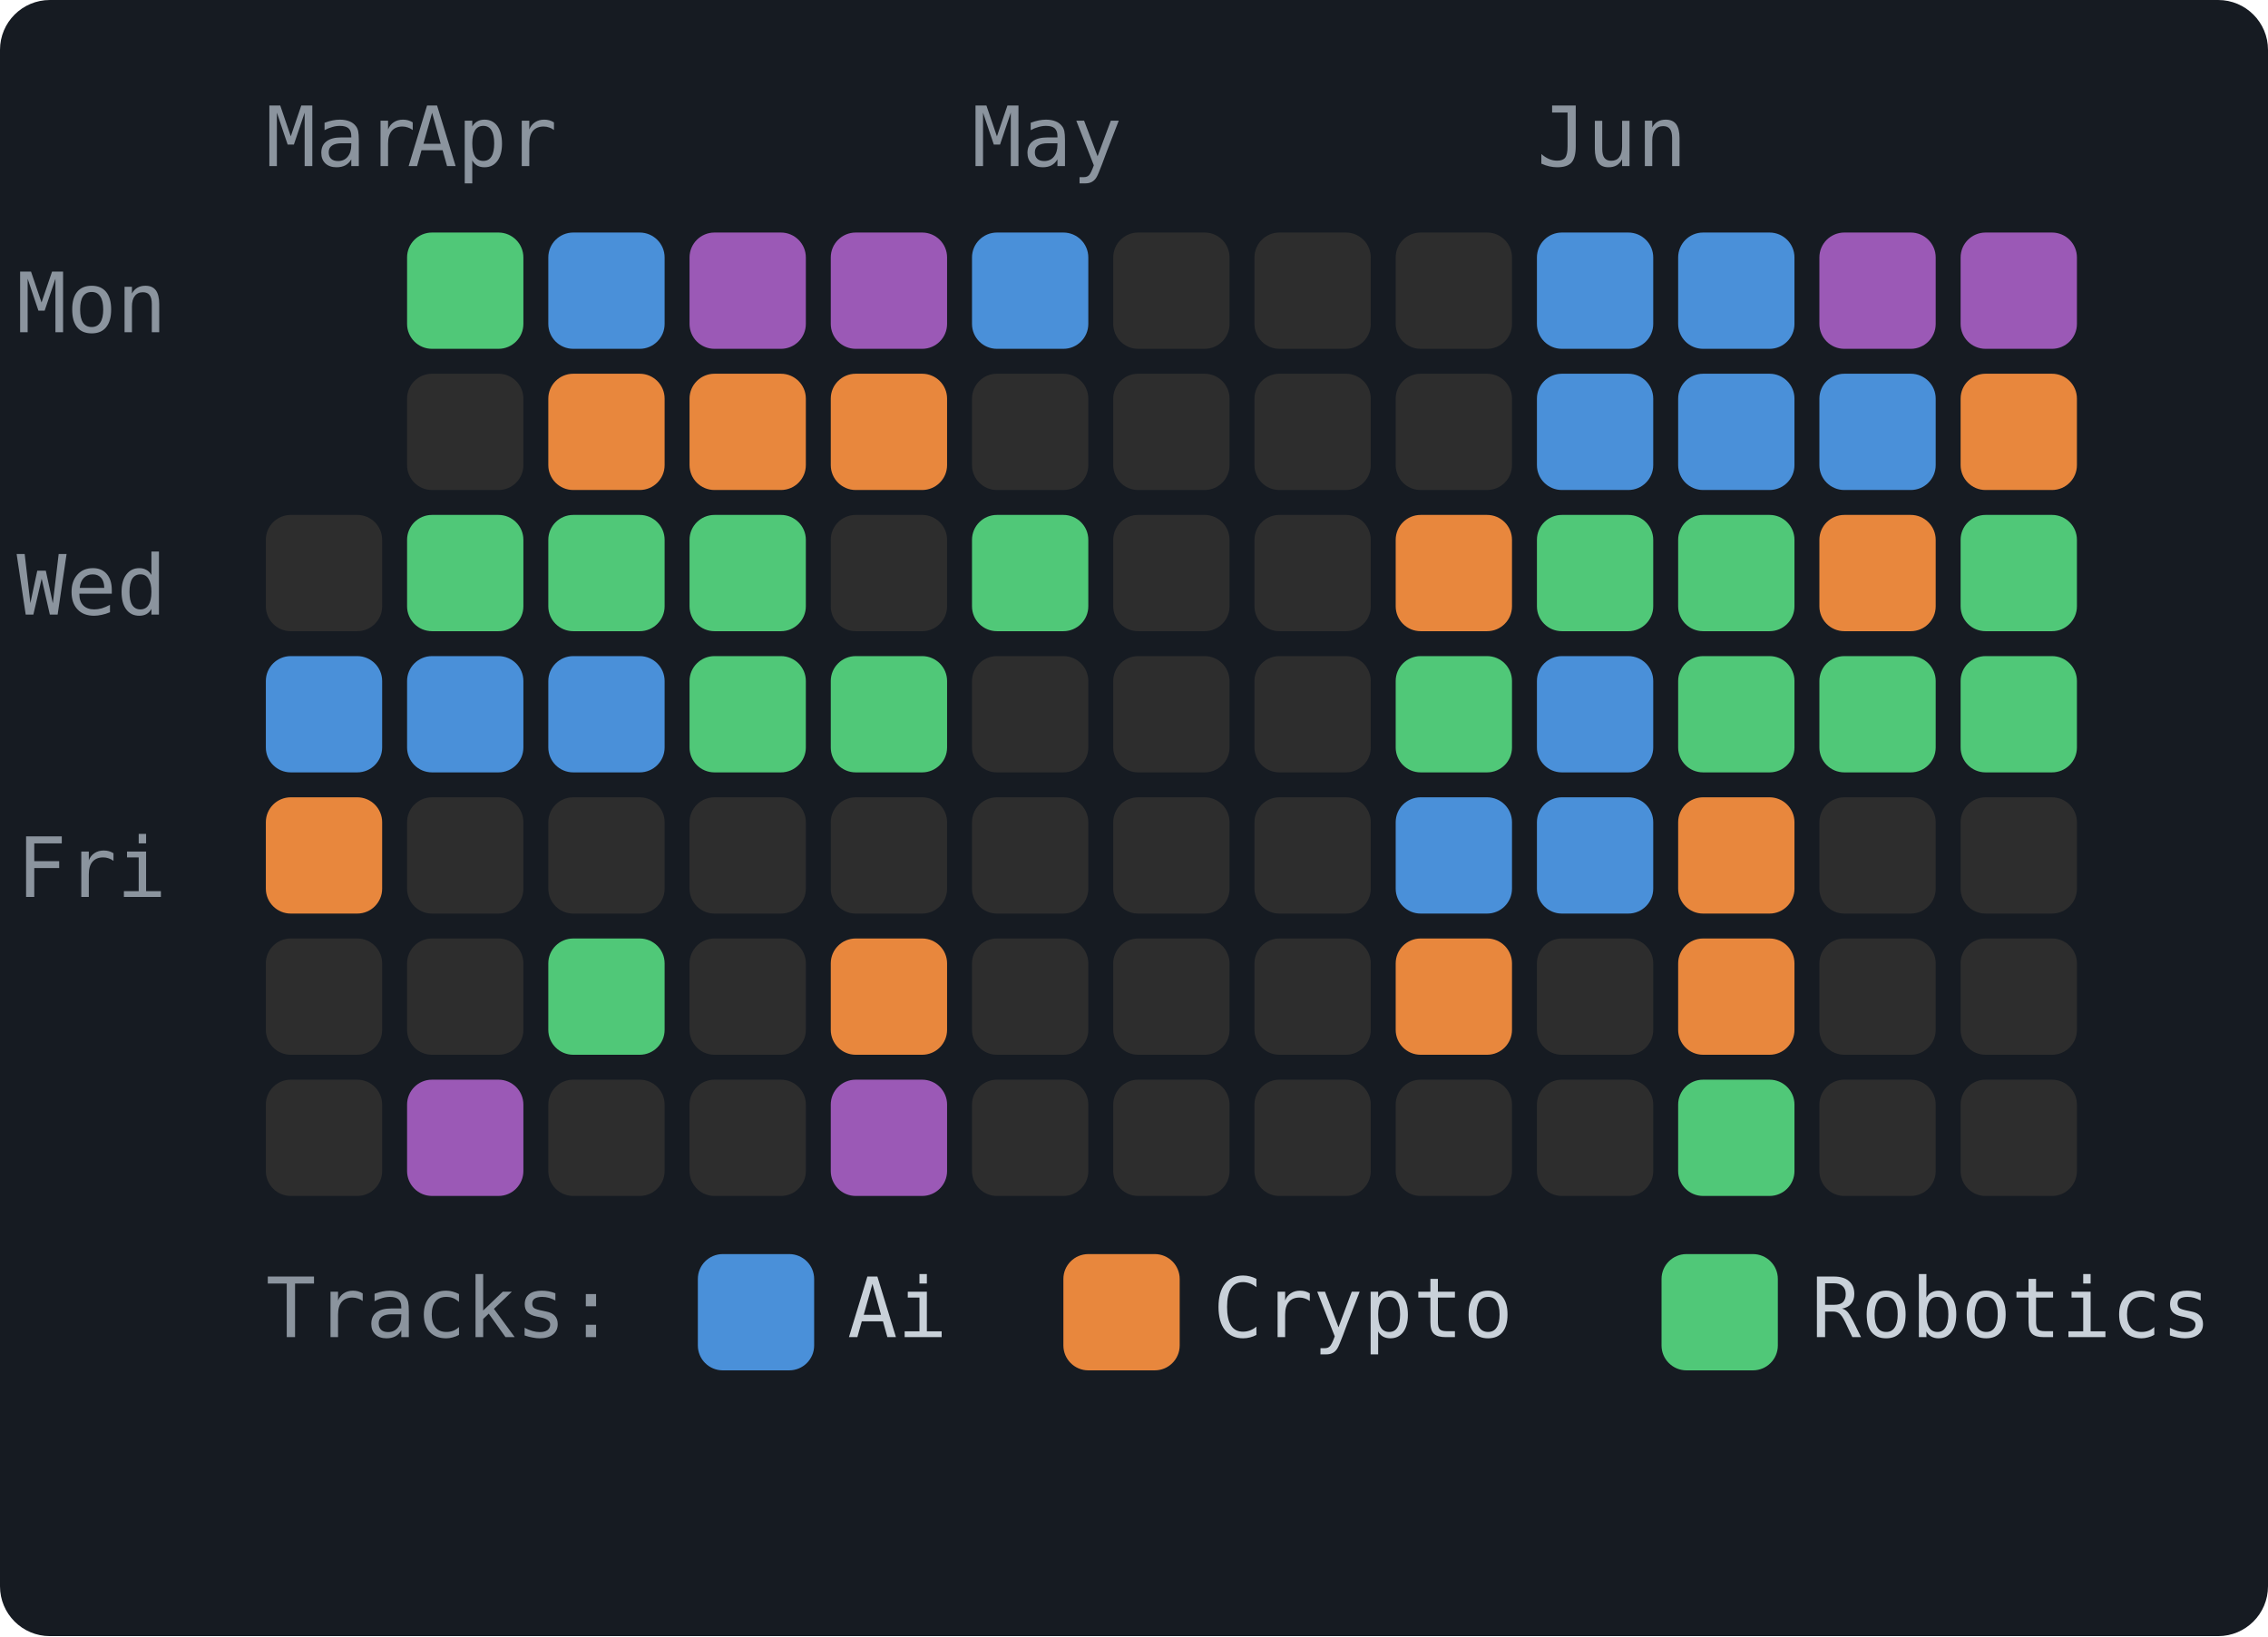
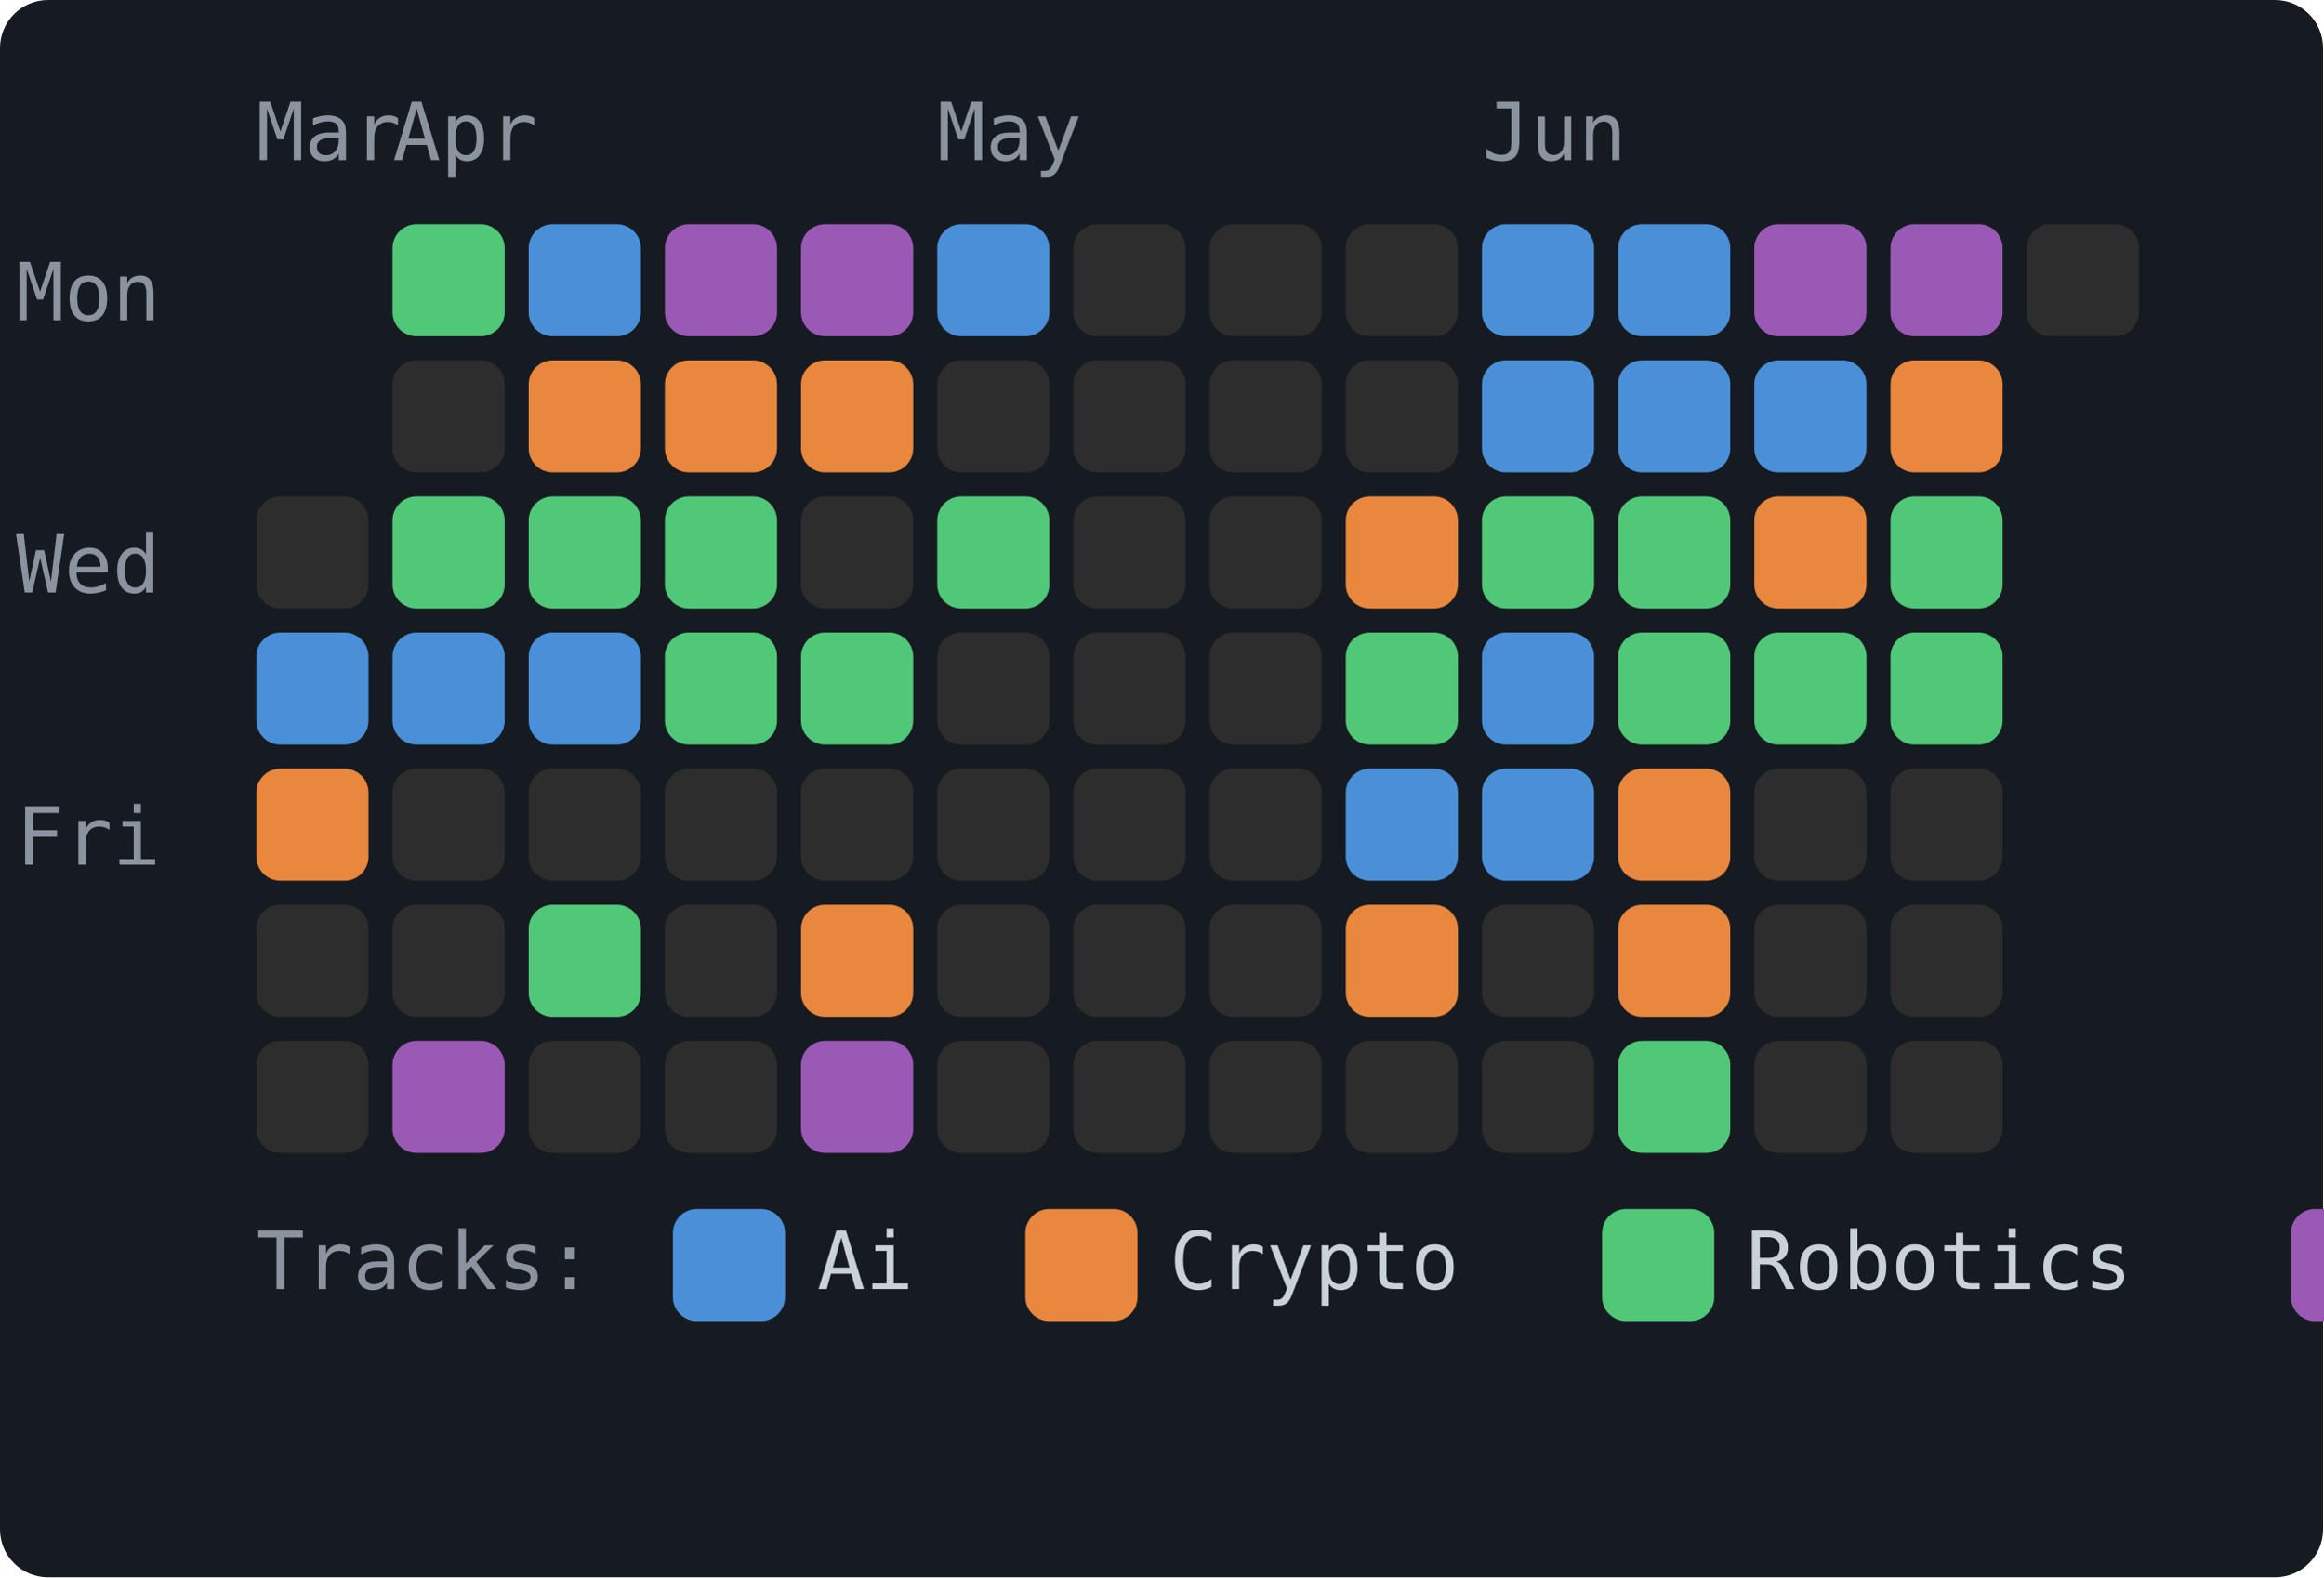
- <svg xmlns="http://www.w3.org/2000/svg" width="273" height="197" viewBox="0 0 273 197">
-   <rect width="273" height="197" fill="#161B22" rx="6" />
+ <svg xmlns="http://www.w3.org/2000/svg" width="290" height="197" viewBox="0 0 290 197">
+   <rect width="290" height="197" fill="#161B22" rx="6" />
  <text x="2" y="40" fill="#8B949E" font-family="monospace" font-size="10">Mon</text>
  <text x="2" y="74" fill="#8B949E" font-family="monospace" font-size="10">Wed</text>
  <text x="2" y="108" fill="#8B949E" font-family="monospace" font-size="10">Fri</text>
  <text x="32" y="20" fill="#8B949E" font-family="monospace" font-size="10">Mar</text>
  <text x="49" y="20" fill="#8B949E" font-family="monospace" font-size="10">Apr</text>
  <text x="117" y="20" fill="#8B949E" font-family="monospace" font-size="10">May</text>
  <text x="185" y="20" fill="#8B949E" font-family="monospace" font-size="10">Jun</text>
  <rect x="32" y="62" width="14" height="14" rx="3" fill="#2D2D2D" />
  <rect x="32" y="79" width="14" height="14" rx="3" fill="#4A90D9" />
  <rect x="32" y="96" width="14" height="14" rx="3" fill="#E8873D" />
  <rect x="32" y="113" width="14" height="14" rx="3" fill="#2D2D2D" />
  <rect x="32" y="130" width="14" height="14" rx="3" fill="#2D2D2D" />
  <rect x="49" y="28" width="14" height="14" rx="3" fill="#50C878" />
  <rect x="49" y="45" width="14" height="14" rx="3" fill="#2D2D2D" />
  <rect x="49" y="62" width="14" height="14" rx="3" fill="#50C878" />
  <rect x="49" y="79" width="14" height="14" rx="3" fill="#4A90D9" />
  <rect x="49" y="96" width="14" height="14" rx="3" fill="#2D2D2D" />
  <rect x="49" y="113" width="14" height="14" rx="3" fill="#2D2D2D" />
  <rect x="49" y="130" width="14" height="14" rx="3" fill="#9B59B6" />
  <rect x="66" y="28" width="14" height="14" rx="3" fill="#4A90D9" />
  <rect x="66" y="45" width="14" height="14" rx="3" fill="#E8873D" />
  <rect x="66" y="62" width="14" height="14" rx="3" fill="#50C878" />
  <rect x="66" y="79" width="14" height="14" rx="3" fill="#4A90D9" />
  <rect x="66" y="96" width="14" height="14" rx="3" fill="#2D2D2D" />
  <rect x="66" y="113" width="14" height="14" rx="3" fill="#50C878" />
  <rect x="66" y="130" width="14" height="14" rx="3" fill="#2D2D2D" />
  <rect x="83" y="28" width="14" height="14" rx="3" fill="#9B59B6" />
  <rect x="83" y="45" width="14" height="14" rx="3" fill="#E8873D" />
  <rect x="83" y="62" width="14" height="14" rx="3" fill="#50C878" />
  <rect x="83" y="79" width="14" height="14" rx="3" fill="#50C878" />
  <rect x="83" y="96" width="14" height="14" rx="3" fill="#2D2D2D" />
  <rect x="83" y="113" width="14" height="14" rx="3" fill="#2D2D2D" />
  <rect x="83" y="130" width="14" height="14" rx="3" fill="#2D2D2D" />
  <rect x="100" y="28" width="14" height="14" rx="3" fill="#9B59B6" />
  <rect x="100" y="45" width="14" height="14" rx="3" fill="#E8873D" />
  <rect x="100" y="62" width="14" height="14" rx="3" fill="#2D2D2D" />
  <rect x="100" y="79" width="14" height="14" rx="3" fill="#50C878" />
  <rect x="100" y="96" width="14" height="14" rx="3" fill="#2D2D2D" />
  <rect x="100" y="113" width="14" height="14" rx="3" fill="#E8873D" />
  <rect x="100" y="130" width="14" height="14" rx="3" fill="#9B59B6" />
  <rect x="117" y="28" width="14" height="14" rx="3" fill="#4A90D9" />
  <rect x="117" y="45" width="14" height="14" rx="3" fill="#2D2D2D" />
  <rect x="117" y="62" width="14" height="14" rx="3" fill="#50C878" />
  <rect x="117" y="79" width="14" height="14" rx="3" fill="#2D2D2D" />
  <rect x="117" y="96" width="14" height="14" rx="3" fill="#2D2D2D" />
  <rect x="117" y="113" width="14" height="14" rx="3" fill="#2D2D2D" />
  <rect x="117" y="130" width="14" height="14" rx="3" fill="#2D2D2D" />
  <rect x="134" y="28" width="14" height="14" rx="3" fill="#2D2D2D" />
  <rect x="134" y="45" width="14" height="14" rx="3" fill="#2D2D2D" />
  <rect x="134" y="62" width="14" height="14" rx="3" fill="#2D2D2D" />
  <rect x="134" y="79" width="14" height="14" rx="3" fill="#2D2D2D" />
  <rect x="134" y="96" width="14" height="14" rx="3" fill="#2D2D2D" />
  <rect x="134" y="113" width="14" height="14" rx="3" fill="#2D2D2D" />
  <rect x="134" y="130" width="14" height="14" rx="3" fill="#2D2D2D" />
  <rect x="151" y="28" width="14" height="14" rx="3" fill="#2D2D2D" />
  <rect x="151" y="45" width="14" height="14" rx="3" fill="#2D2D2D" />
  <rect x="151" y="62" width="14" height="14" rx="3" fill="#2D2D2D" />
  <rect x="151" y="79" width="14" height="14" rx="3" fill="#2D2D2D" />
  <rect x="151" y="96" width="14" height="14" rx="3" fill="#2D2D2D" />
  <rect x="151" y="113" width="14" height="14" rx="3" fill="#2D2D2D" />
  <rect x="151" y="130" width="14" height="14" rx="3" fill="#2D2D2D" />
  <rect x="168" y="28" width="14" height="14" rx="3" fill="#2D2D2D" />
  <rect x="168" y="45" width="14" height="14" rx="3" fill="#2D2D2D" />
  <rect x="168" y="62" width="14" height="14" rx="3" fill="#E8873D" />
  <rect x="168" y="79" width="14" height="14" rx="3" fill="#50C878" />
  <rect x="168" y="96" width="14" height="14" rx="3" fill="#4A90D9" />
  <rect x="168" y="113" width="14" height="14" rx="3" fill="#E8873D" />
  <rect x="168" y="130" width="14" height="14" rx="3" fill="#2D2D2D" />
  <rect x="185" y="28" width="14" height="14" rx="3" fill="#4A90D9" />
  <rect x="185" y="45" width="14" height="14" rx="3" fill="#4A90D9" />
  <rect x="185" y="62" width="14" height="14" rx="3" fill="#50C878" />
  <rect x="185" y="79" width="14" height="14" rx="3" fill="#4A90D9" />
  <rect x="185" y="96" width="14" height="14" rx="3" fill="#4A90D9" />
  <rect x="185" y="113" width="14" height="14" rx="3" fill="#2D2D2D" />
  <rect x="185" y="130" width="14" height="14" rx="3" fill="#2D2D2D" />
  <rect x="202" y="28" width="14" height="14" rx="3" fill="#4A90D9" />
  <rect x="202" y="45" width="14" height="14" rx="3" fill="#4A90D9" />
  <rect x="202" y="62" width="14" height="14" rx="3" fill="#50C878" />
  <rect x="202" y="79" width="14" height="14" rx="3" fill="#50C878" />
  <rect x="202" y="96" width="14" height="14" rx="3" fill="#E8873D" />
  <rect x="202" y="113" width="14" height="14" rx="3" fill="#E8873D" />
  <rect x="202" y="130" width="14" height="14" rx="3" fill="#50C878" />
  <rect x="219" y="28" width="14" height="14" rx="3" fill="#9B59B6" />
  <rect x="219" y="45" width="14" height="14" rx="3" fill="#4A90D9" />
  <rect x="219" y="62" width="14" height="14" rx="3" fill="#E8873D" />
  <rect x="219" y="79" width="14" height="14" rx="3" fill="#50C878" />
  <rect x="219" y="96" width="14" height="14" rx="3" fill="#2D2D2D" />
  <rect x="219" y="113" width="14" height="14" rx="3" fill="#2D2D2D" />
  <rect x="219" y="130" width="14" height="14" rx="3" fill="#2D2D2D" />
  <rect x="236" y="28" width="14" height="14" rx="3" fill="#9B59B6" />
  <rect x="236" y="45" width="14" height="14" rx="3" fill="#E8873D" />
  <rect x="236" y="62" width="14" height="14" rx="3" fill="#50C878" />
  <rect x="236" y="79" width="14" height="14" rx="3" fill="#50C878" />
  <rect x="236" y="96" width="14" height="14" rx="3" fill="#2D2D2D" />
  <rect x="236" y="113" width="14" height="14" rx="3" fill="#2D2D2D" />
  <rect x="236" y="130" width="14" height="14" rx="3" fill="#2D2D2D" />
+   <rect x="253" y="28" width="14" height="14" rx="3" fill="#2D2D2D" />
  <text x="32" y="161" fill="#8B949E" font-family="monospace" font-size="10">Tracks:</text>
  <rect x="84" y="151" width="14" height="14" rx="3" fill="#4A90D9" />
  <text x="102" y="161" fill="#C9D1D9" font-family="monospace" font-size="10">Ai</text>
  <rect x="128" y="151" width="14" height="14" rx="3" fill="#E8873D" />
  <text x="146" y="161" fill="#C9D1D9" font-family="monospace" font-size="10">Crypto</text>
  <rect x="200" y="151" width="14" height="14" rx="3" fill="#50C878" />
  <text x="218" y="161" fill="#C9D1D9" font-family="monospace" font-size="10">Robotics</text>
  <rect x="286" y="151" width="14" height="14" rx="3" fill="#9B59B6" />
  <text x="304" y="161" fill="#C9D1D9" font-family="monospace" font-size="10">Integration</text>
  <rect x="393" y="151" width="14" height="14" rx="3" fill="#2D2D2D" />
  <text x="411" y="161" fill="#C9D1D9" font-family="monospace" font-size="10">No activity</text>
</svg>
